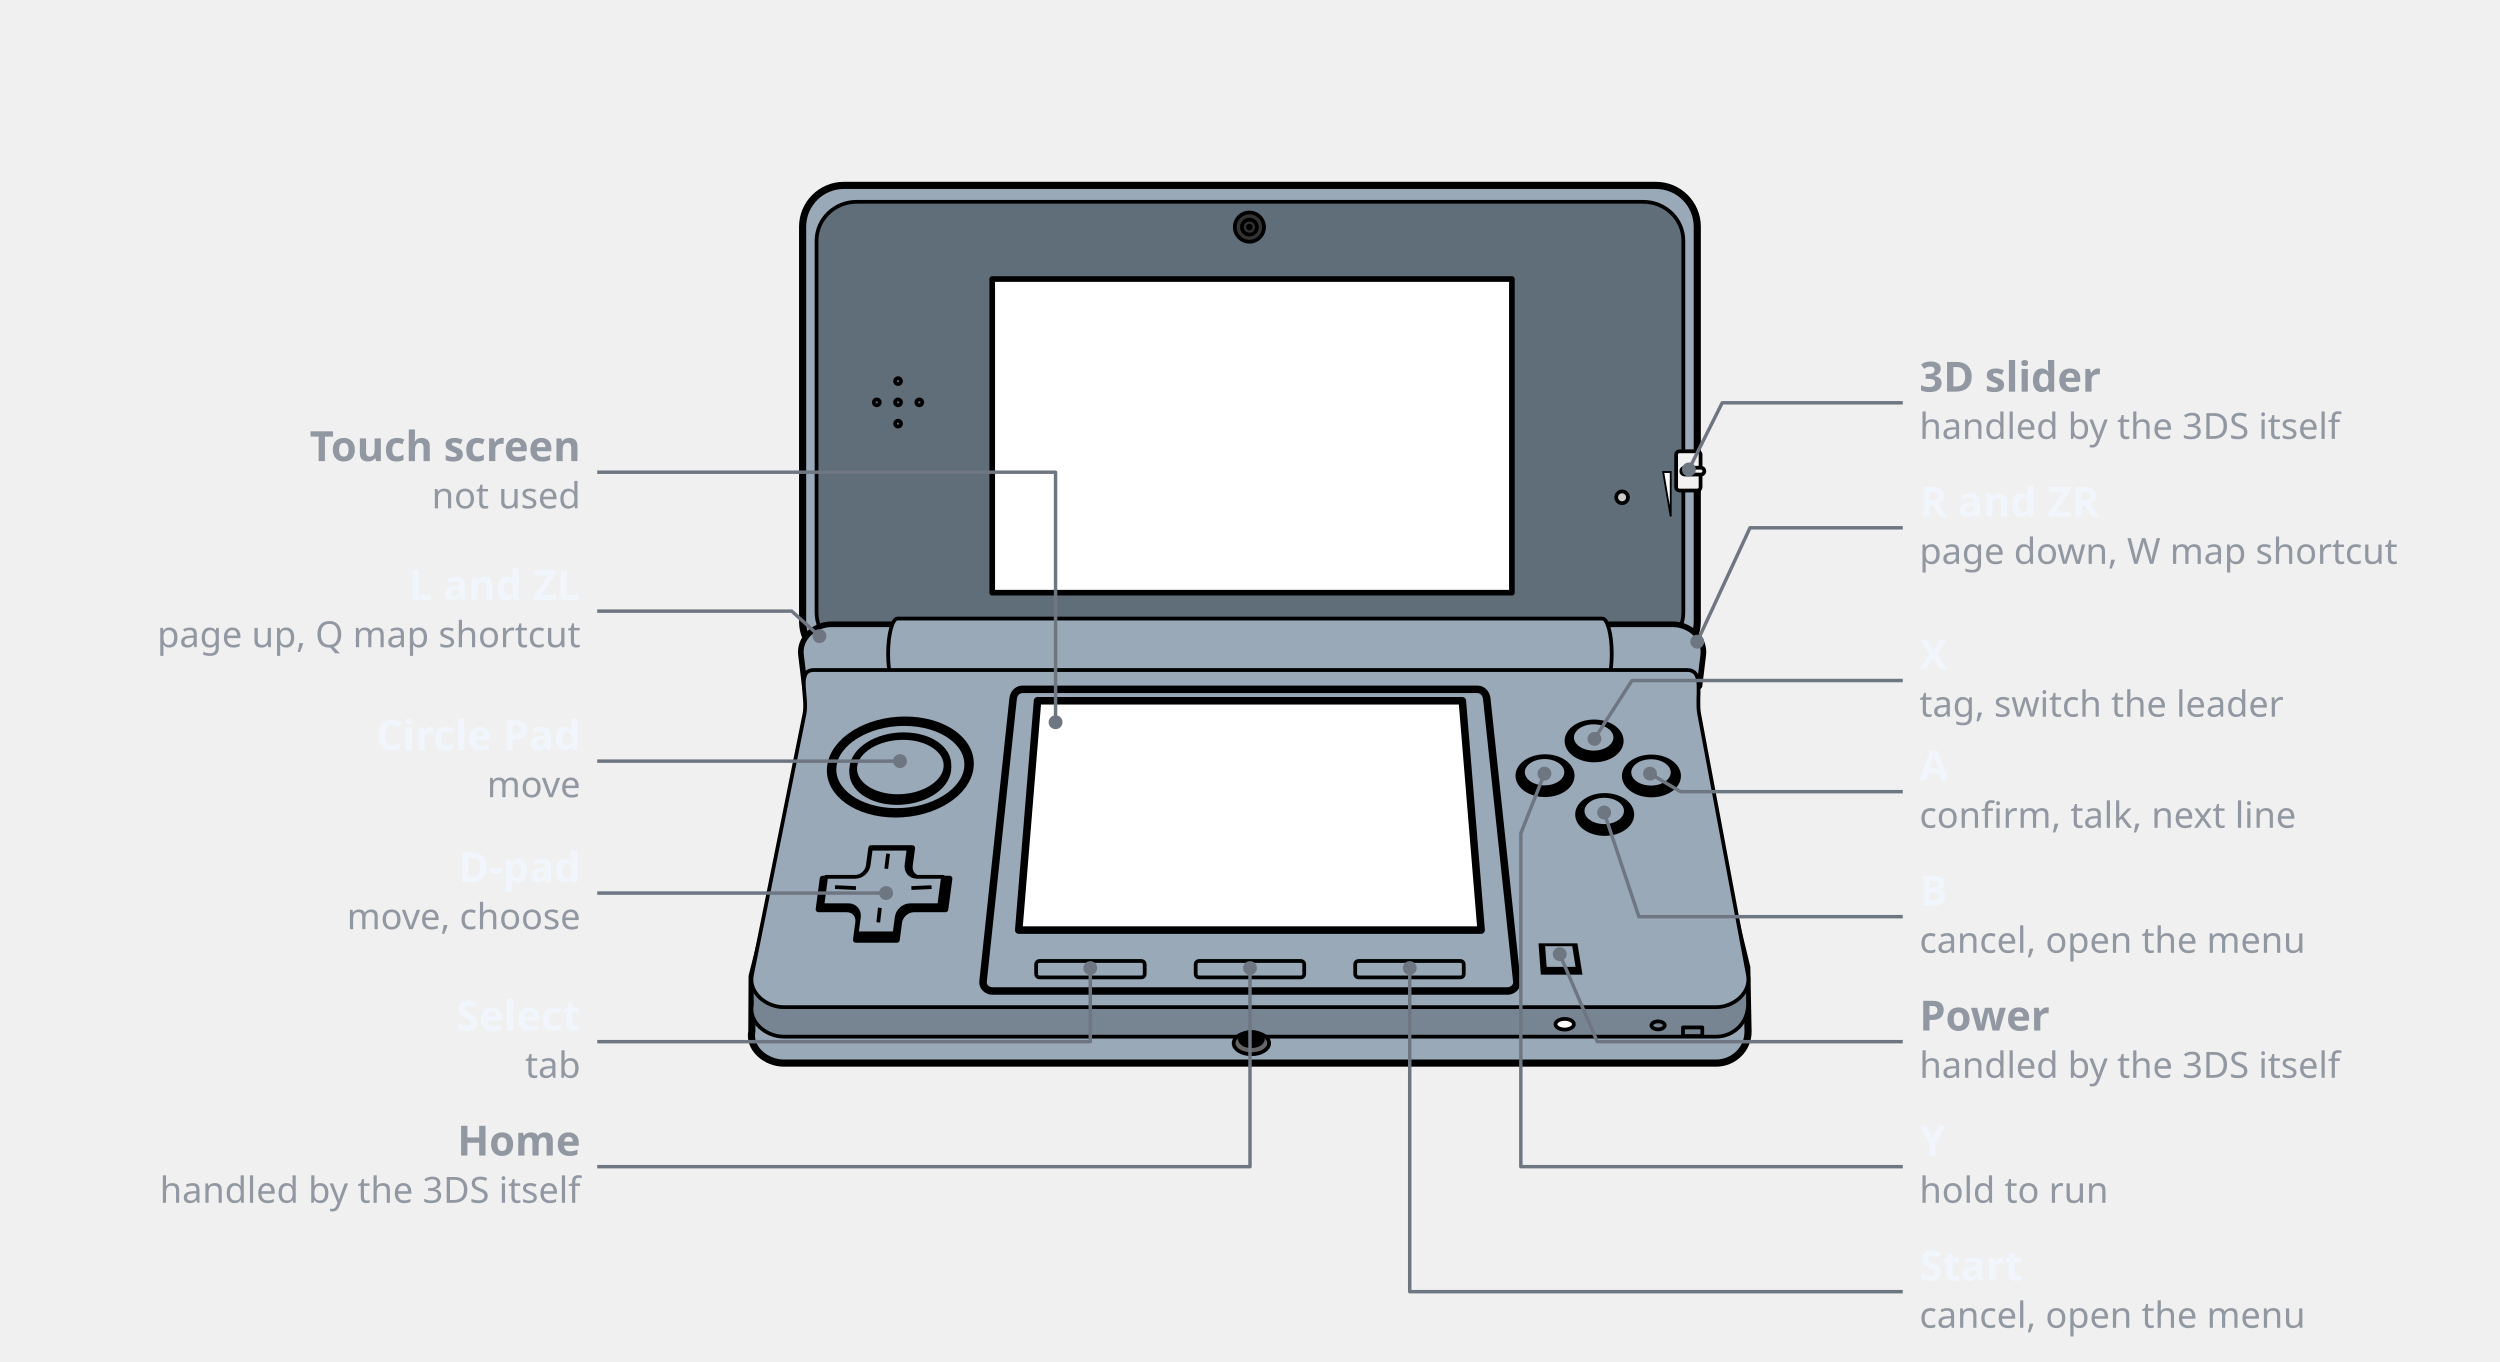
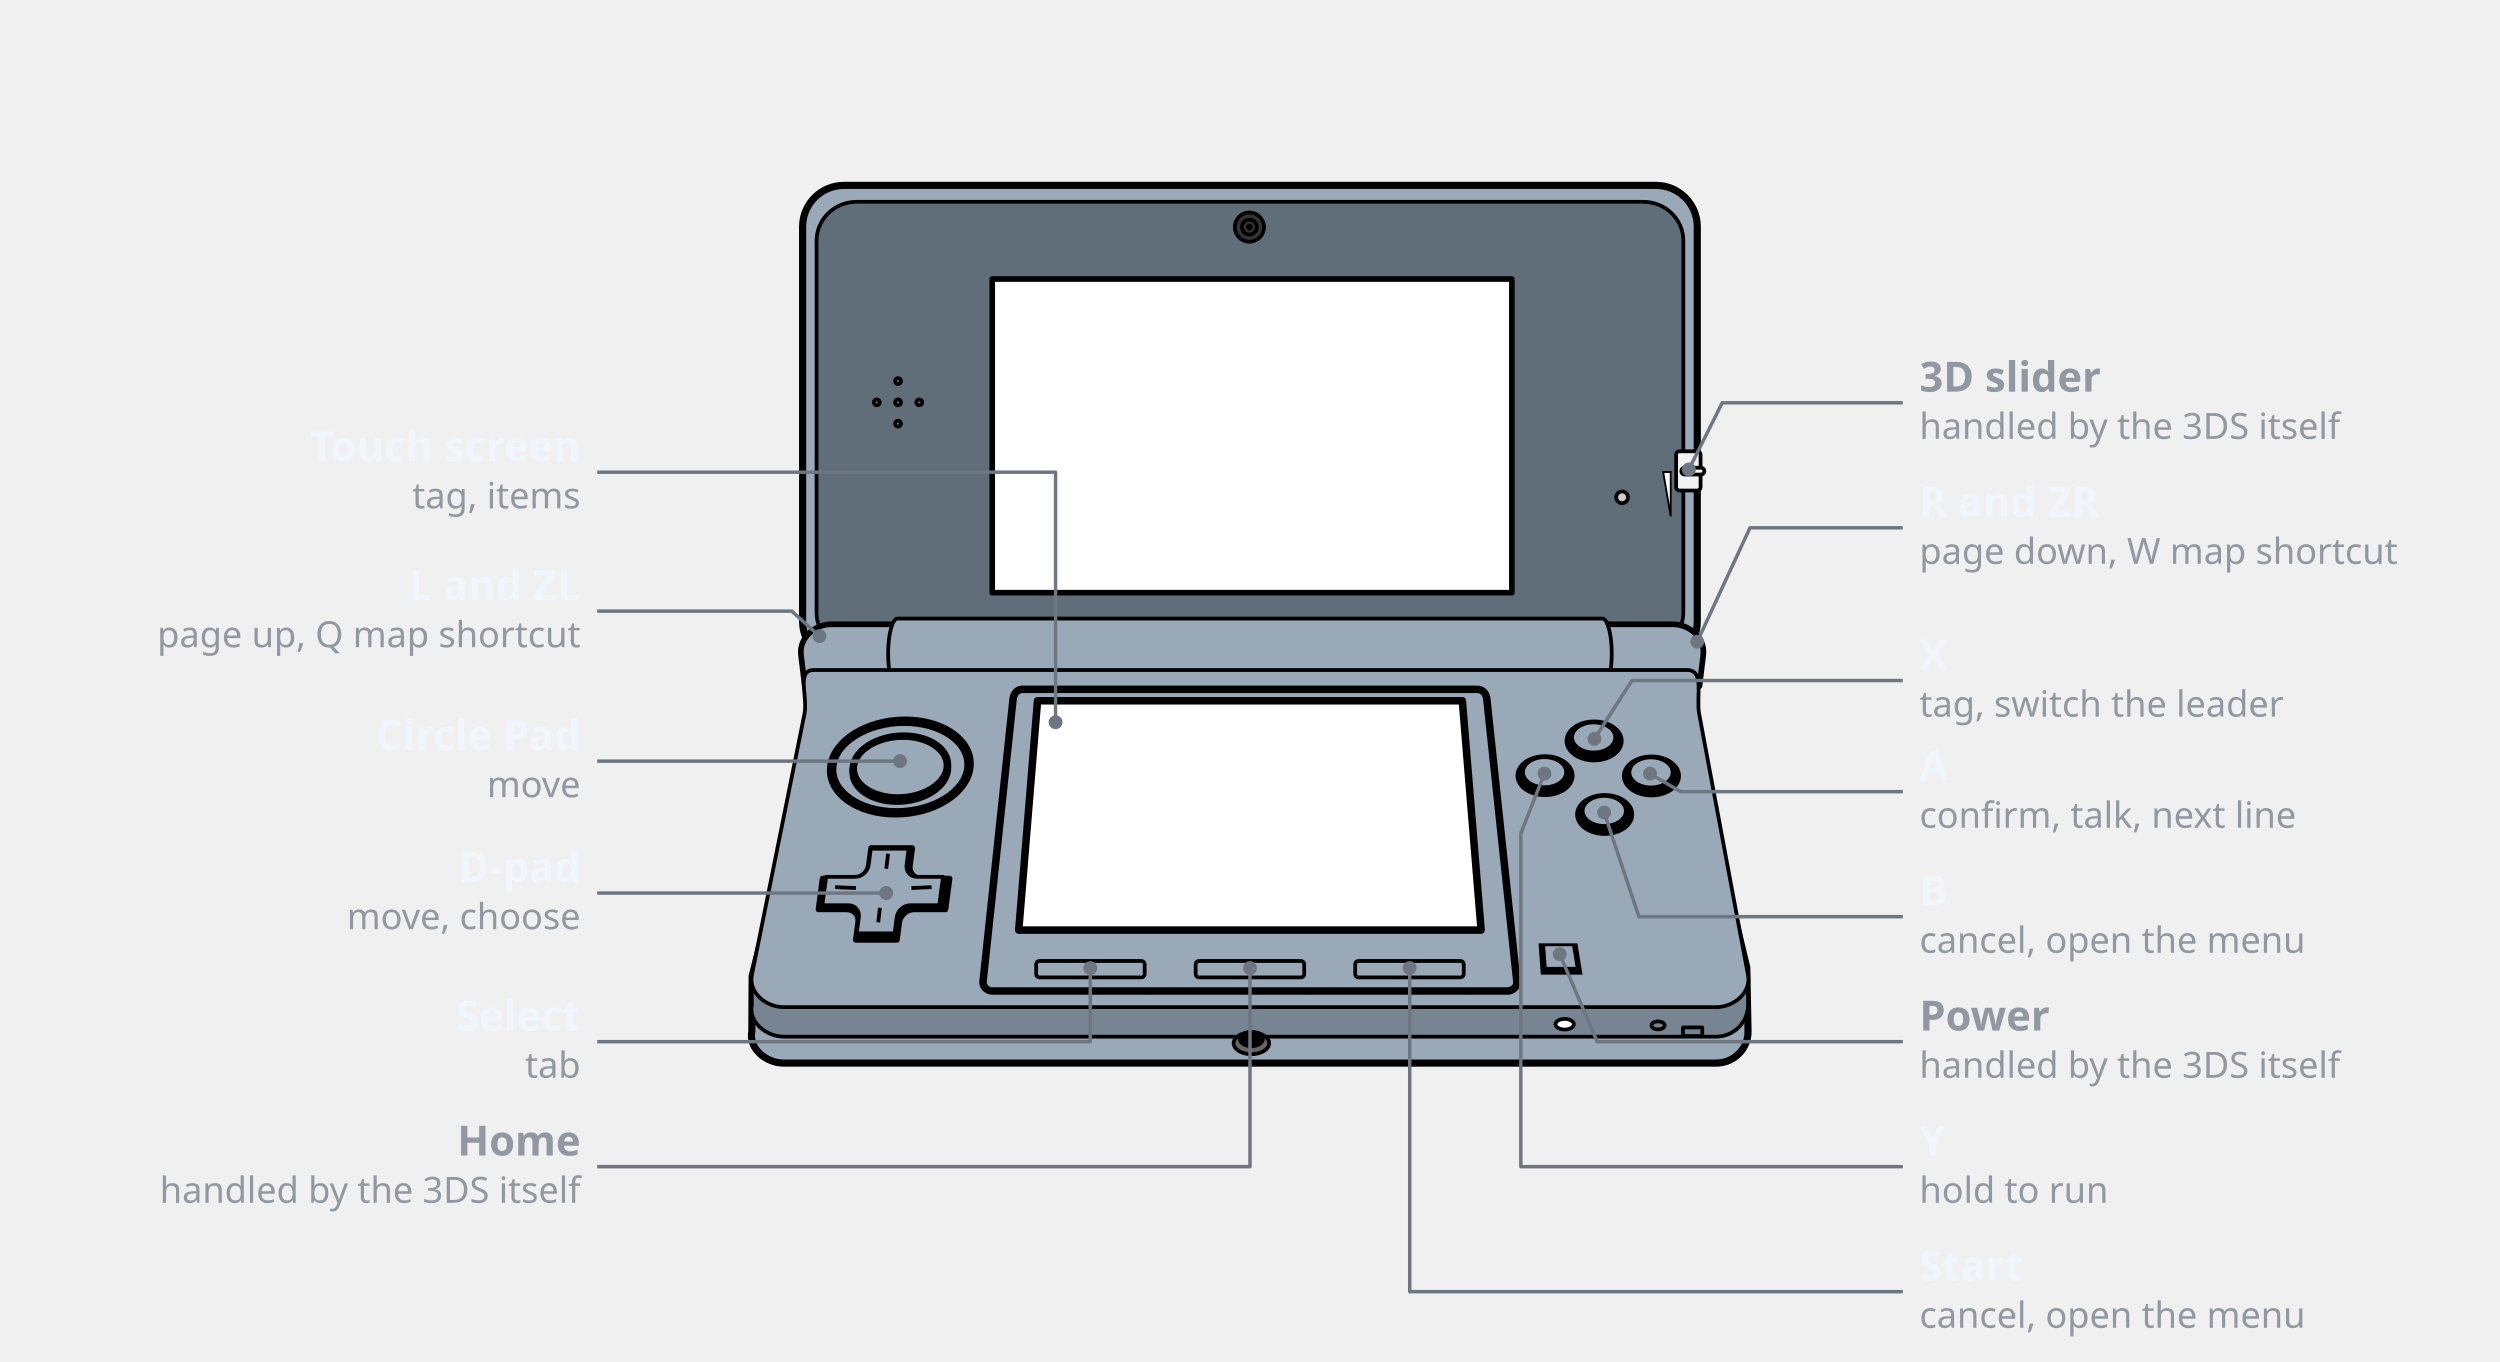
<svg xmlns="http://www.w3.org/2000/svg" xmlns:xlink="http://www.w3.org/1999/xlink" width="1800" height="980" viewBox="0 0 1800 980" role="img" aria-label="3DS controls for the OMORI port">
  <style>text{font-family:-apple-system, BlinkMacSystemFont, 'Segoe UI', 'Noto Sans', Helvetica, Arial, sans-serif}.name{font-size:30px;font-weight:600}.ink{fill:#f0f6fc}.dim{fill:#9198a1}.action{font-size:26px;fill:#9198a1}.line{fill:none;stroke:#6e7681;stroke-width:2.5;stroke-linejoin:round}.dot{fill:#6e7681}</style>
  <svg x="503.7" y="100.0" width="792.6" height="700.0" viewBox="0 0 154 136">
    <defs id="p-defs4">
      <linearGradient id="p-linearGradient3164">
        <stop id="p-stop3166" style="stop-color:#99a9b7" offset="0" />
        <stop id="p-stop3168" style="stop-color:#99a9b7" offset="1" />
      </linearGradient>
      <linearGradient id="p-linearGradient3156">
        <stop id="p-stop3158" style="stop-color:#768591" offset="0" />
        <stop id="p-stop3160" style="stop-color:#768591" offset="1" />
      </linearGradient>
      <linearGradient id="p-linearGradient3148">
        <stop id="p-stop3150" style="stop-color:#606e79" offset="0" />
        <stop id="p-stop3152" style="stop-color:#606e79" offset="1" />
      </linearGradient>
      <linearGradient id="p-linearGradient3154" y2="1159.1" xlink:href="#p-linearGradient3148" gradientUnits="userSpaceOnUse" x2="-68.474" y1="1145.6" x1="-68.474" />
      <linearGradient id="p-linearGradient3162" y2="1177.6" xlink:href="#p-linearGradient3156" gradientUnits="userSpaceOnUse" x2="-67.224" y1="1166.3" x1="-67.224" />
      <linearGradient id="p-linearGradient3170" y2="1197.3" xlink:href="#p-linearGradient3164" gradientUnits="userSpaceOnUse" x2="-62.224" y1="1189.3" x1="-62.224" />
      <linearGradient id="p-linearGradient3946" y2="1104.6" xlink:href="#p-linearGradient3148" gradientUnits="userSpaceOnUse" x2="139.66" y1="1104.6" x1="17.875" />
      <linearGradient id="p-linearGradient3954" y2="1162.1" xlink:href="#p-linearGradient3164" gradientUnits="userSpaceOnUse" x2="148.76" y1="1162.1" x1="8.764" />
      <linearGradient id="p-linearGradient3956" y2="1170.9" xlink:href="#p-linearGradient3164" gradientUnits="userSpaceOnUse" x2="148.95" y1="1170.9" x1="8.527" />
      <linearGradient id="p-linearGradient3964" y2="1167.2" xlink:href="#p-linearGradient3156" gradientUnits="userSpaceOnUse" x2="148.71" y1="1167.2" x1="8.764" />
      <linearGradient id="p-linearGradient3972" y2="1140" xlink:href="#p-linearGradient3164" gradientUnits="userSpaceOnUse" x2="142.6" y1="1140" x1="15.547" />
      <linearGradient id="p-linearGradient3974" y2="1136.4" xlink:href="#p-linearGradient3164" gradientUnits="userSpaceOnUse" x2="129.65" y1="1136.4" x1="27.889" />
      <linearGradient id="p-linearGradient3982" y2="1104.2" xlink:href="#p-linearGradient3164" gradientUnits="userSpaceOnUse" x2="141.85" y1="1104.2" x1="15.688" />
      <linearGradient id="p-linearGradient3990" y2="906.11" xlink:href="#p-linearGradient3164" gradientUnits="userSpaceOnUse" x2="476.25" y1="906.11" x1="451.25" />
      <linearGradient id="p-linearGradient4004" y2="882.74" xlink:href="#p-linearGradient3164" gradientUnits="userSpaceOnUse" x2="128.94" y1="882.74" x1="50.061" />
      <linearGradient id="p-linearGradient4012" y2="1169.5" xlink:href="#p-linearGradient3164" gradientUnits="userSpaceOnUse" x2="36.094" y1="1169.5" x1="18.691" />
      <linearGradient id="p-linearGradient4020" y2="1178.7" xlink:href="#p-linearGradient3164" gradientUnits="userSpaceOnUse" x2="124.61" y1="1178.7" x1="119.79" />
    </defs>
    <g id="p-layer1" transform="translate(-1.7759 -1064.3)">
      <path id="p-rect3073-0-8" style="stroke-linejoin:round;color:#000000;stroke:#000000;stroke-linecap:round;fill:url(#p-linearGradient3956)" d="m20.921 1148.1h116.22c2.476 0 4.015 2.036 4.47 4.47l6.659 27.619 0.178 8.93c0.049 2.476-1.994 4.47-4.47 4.47h-130.42c-2.476 0-4.959-2.042-4.47-4.47l0.042-7.709 7.32-28.84c0.609-2.4 1.994-4.47 4.47-4.47z" />
      <path id="p-rect3073-0" style="stroke-linejoin:round;color:#000000;stroke:#000000;stroke-linecap:round;stroke-width:.526;fill:url(#p-linearGradient3964)" d="m20.921 1144.4h116.22c2.476 0 4.015 2.036 4.47 4.47l6.82 32.263 0.017 4.285c0.01 2.476-1.994 4.47-4.47 4.47h-130.42c-2.476 0-4.959-2.042-4.47-4.47l-0.026-3.844 7.389-32.704c0.546-2.416 1.994-4.47 4.47-4.47z" />
      <rect id="p-rect3051" style="stroke-linejoin:round;fill-rule:evenodd;color:#000000;stroke:#000000;stroke-linecap:round;fill:url(#p-linearGradient3982)" rx="5.785" ry="5.785" height="66.786" width="125.16" y="1070.8" x="16.188" />
      <rect id="p-rect3051-8" style="stroke-linejoin:round;color:#000000;stroke:#000000;stroke-linecap:round;stroke-width:.526;fill:url(#p-linearGradient3946)" rx="5.604" ry="5.447" height="62.887" width="121.26" y="1073.1" x="18.138" />
      <path id="p-rect4298" style="stroke-linejoin:round;color:#000000;stroke:#000000;stroke-linecap:round;stroke-width:.789;fill:url(#p-linearGradient3972)" d="m20.23 1132.2h117.69c2.362 0 4.548 1.924 4.264 4.276l-0.526 4.358c-10.868 9.591-124.89 9.334-125.17 0l-0.526-4.358c-0.284-2.352 1.902-4.276 4.264-4.276z" />
      <rect id="p-rect3071" style="stroke-linejoin:round;color:#000000;stroke:#000000;stroke-linecap:round;stroke-width:.526;fill:url(#p-linearGradient3974)" rx="1.315" ry="5.423" height="9.86" width="101.23" y="1131.4" x="28.152" />
      <path id="p-rect3073" style="stroke-linejoin:round;color:#000000;stroke:#000000;stroke-linecap:round;stroke-width:.526;fill:url(#p-linearGradient3954)" d="m17.76 1138.6h122.17c2.476 0 1.226 3.709 1.681 6.143l6.836 36.548c0.455 2.434-1.994 4.47-4.47 4.47h-130.42c-2.476 0-4.959-2.042-4.47-4.47l7.362-36.548c0.489-2.428-1.167-6.143 1.309-6.143z" />
      <path id="p-path3910-6" style="stroke:#000000;stroke-width:.526;fill:#000000" d="m119.42 1177.1h4.936l0.624 3.858h-5.276z" />
      <path id="p-rect4195-1" style="stroke-linejoin:round;color:#000000;stroke:#000000;stroke-linecap:round;stroke-width:.789;fill:#000000" d="m25.773 1163.5-0.325 2.449c-0.134 1.009-1.053 1.821-2.062 1.821h-4.405l-0.572 4.315h3.968c1.008 0 1.712 0.812 1.579 1.821l-0.325 2.449h5.752l0.325-2.449c0.134-1.009 1.053-1.821 2.062-1.821h4.405l0.572-4.315h-3.968c-1.008 0-1.712-0.812-1.579-1.821l0.325-2.449h-5.752z" />
      <path id="p-path3114" style="stroke-linejoin:round;color:#000000;stroke:#000000;stroke-linecap:round;stroke-width:2;fill:#666666" d="m285.21 1029.7c0 3.222-4.226 5.834-9.439 5.834s-9.439-2.612-9.439-5.834c0-3.222 4.226-5.834 9.439-5.834s9.439 2.612 9.439 5.834z" transform="matrix(.26294 0 0 .26294 6.4594 920.06)" />
      <path id="p-rect3116" style="stroke-linejoin:round;color:#000000;stroke:#000000;stroke-linecap:round;stroke-width:1.052;fill:#ffffff" d="m49.055 1142.9h59.424l2.629 32.078h-64.683z" />
      <path id="p-path3887" style="stroke-linejoin:round;color:#000000;stroke:#000000;stroke-linecap:round;stroke-width:5;fill:none" d="m126 882.74c0 13.462-16.342 24.375-36.5 24.375s-36.5-10.913-36.5-24.375 16.342-24.375 36.5-24.375 36.5 10.913 36.5 24.375z" transform="matrix(.26294 0 -.024923 .26294 28.328 920.06)" />
      <path id="p-path3887-3-4" style="stroke-linejoin:round;color:#000000;stroke:#000000;stroke-linecap:round;stroke-width:5.878;fill:none" d="m126 882.74c0 13.462-16.342 24.375-36.5 24.375s-36.5-10.913-36.5-24.375 16.342-24.375 36.5-24.375 36.5 10.913 36.5 24.375z" transform="matrix(.18026 0 -.017087 .17762 28.81 995.82)" />
      <path id="p-path3887-3" style="stroke-linejoin:round;color:#000000;stroke:#000000;stroke-linecap:round;stroke-width:5.878;fill:url(#p-linearGradient4004)" d="m126 882.74c0 13.462-16.342 24.375-36.5 24.375s-36.5-10.913-36.5-24.375 16.342-24.375 36.5-24.375 36.5 10.913 36.5 24.375z" transform="matrix(.18026 0 -.017087 .17762 28.81 995.38)" />
      <path id="p-rect3907" style="stroke-linejoin:round;color:#000000;stroke:#000000;stroke-linecap:round;stroke-width:1.052;fill:none" d="m46.952 1141.3h63.631c0.728 0 1.238 0.59 1.315 1.315l4.207 39.572c0.077 0.724-0.586 1.315-1.315 1.315h-72.045c-0.728 0-1.392-0.59-1.315-1.315l4.207-39.572c0.077-0.724 0.586-1.315 1.315-1.315z" />
      <path id="p-path3910" style="stroke:#000000;stroke-width:.263px;fill:url(#p-linearGradient4020)" d="m119.92 1177.1h4.044l0.511 3.161h-4.323z" />
      <rect id="p-rect3930" style="stroke-linejoin:round;color:#000000;stroke:#000000;stroke-linecap:round;stroke-width:.526;fill:none" rx=".46" ry=".46" height="2.301" width="15.185" y="1179.3" x="48.858" />
      <rect id="p-rect3930-4" style="stroke-linejoin:round;color:#000000;stroke:#000000;stroke-linecap:round;stroke-width:.526;fill:none" rx=".46" ry=".46" height="2.301" width="15.185" y="1179.3" x="71.175" />
      <rect id="p-rect3930-4-8" style="stroke-linejoin:round;color:#000000;stroke:#000000;stroke-linecap:round;stroke-width:.526;fill:none" rx=".46" ry=".46" height="2.301" width="15.185" y="1179.3" x="93.492" />
      <g id="p-g4046" transform="matrix(.26294 0 0 .26294 6.4594 920.06)">
        <path id="p-path3976" style="stroke-linejoin:round;color:#000000;stroke:#000000;stroke-linecap:round;stroke-width:2;fill:none" d="m89.537 688.73c0 0.879-0.712 1.591-1.591 1.591-0.879 0-1.591-0.712-1.591-1.591 0-0.879 0.712-1.591 1.591-1.591 0.879 0 1.591 0.712 1.591 1.591z" transform="translate(-.16467)" />
        <path id="p-path3976-2" style="stroke-linejoin:round;color:#000000;stroke:#000000;stroke-linecap:round;stroke-width:2;fill:none" d="m89.537 688.73c0 0.879-0.712 1.591-1.591 1.591-0.879 0-1.591-0.712-1.591-1.591 0-0.879 0.712-1.591 1.591-1.591 0.879 0 1.591 0.712 1.591 1.591z" transform="translate(11.149 -.0000010232)" />
        <path id="p-path3976-2-8" style="stroke-linejoin:round;color:#000000;stroke:#000000;stroke-linecap:round;stroke-width:2;fill:none" d="m89.537 688.73c0 0.879-0.712 1.591-1.591 1.591-0.879 0-1.591-0.712-1.591-1.591 0-0.879 0.712-1.591 1.591-1.591 0.879 0 1.591 0.712 1.591 1.591z" transform="translate(-11.478 -.0000010232)" />
        <path id="p-path3976-2-0" style="stroke-linejoin:round;color:#000000;stroke:#000000;stroke-linecap:round;stroke-width:2;fill:none" d="m89.537 688.73c0 0.879-0.712 1.591-1.591 1.591-0.879 0-1.591-0.712-1.591-1.591 0-0.879 0.712-1.591 1.591-1.591 0.879 0 1.591 0.712 1.591 1.591z" transform="matrix(0 1 -1 0 776.51 612.1)" />
        <path id="p-path3976-2-8-2" style="stroke-linejoin:round;color:#000000;stroke:#000000;stroke-linecap:round;stroke-width:2;fill:none" d="m89.537 688.73c0 0.879-0.712 1.591-1.591 1.591-0.879 0-1.591-0.712-1.591-1.591 0-0.879 0.712-1.591 1.591-1.591 0.879 0 1.591 0.712 1.591 1.591z" transform="matrix(0 1 -1 0 776.51 589.47)" />
      </g>
      <path id="p-path4053" style="stroke-linejoin:round;color:#000000;stroke:#000000;stroke-linecap:round;stroke-width:2;fill:#333333" d="m282.49 595.48c0 4.296-3.482 7.778-7.778 7.778s-7.778-3.482-7.778-7.778 3.482-7.778 7.778-7.778 7.778 3.482 7.778 7.778z" transform="matrix(.26294 0 0 .26294 6.4594 920.06)" />
      <path id="p-path4053-4" style="stroke-linejoin:round;color:#000000;stroke:#000000;stroke-linecap:round;stroke-width:2;fill:none" d="m278.69 595.48c0 2.197-1.781 3.978-3.978 3.978s-3.978-1.781-3.978-3.978 1.781-3.978 3.978-3.978 3.978 1.781 3.978 3.978z" transform="matrix(.26294 0 0 .26294 6.4594 920.06)" />
      <path id="p-path4053-4-7" style="stroke-linejoin:round;color:#000000;stroke:#000000;stroke-linecap:round;stroke-width:2;fill:#000000" d="m275.51 595.48c0 0.439-0.356 0.795-0.795 0.795s-0.795-0.356-0.795-0.795 0.356-0.795 0.795-0.795 0.795 0.356 0.795 0.795z" transform="matrix(.26294 0 0 .26294 6.4594 920.06)" />
      <rect id="p-rect4091" style="stroke-linejoin:round;fill-rule:evenodd;color:#000000;stroke:#000000;stroke-linecap:round;stroke-width:.526;fill:#f2f2f2" rx=".46" ry=".46" height="5.489" width="3.418" y="1108" x="138.39" />
      <rect id="p-rect4093" style="stroke-linejoin:round;color:#000000;stroke:#000000;stroke-linecap:round;stroke-width:.526;fill:#f2f2f2" rx=".46" ry=".46" height=".953" width="3.221" y="1110.3" x="139.11" />
      <path id="p-path4095" style="stroke:#000000;stroke-width:.263px;fill:#ffffff" d="m136.58 1110.9h1.052v6.212z" />
      <path id="p-path4097" style="stroke-linejoin:round;color:#000000;stroke:#000000;stroke-linecap:round;stroke-width:2;fill:#cccccc" d="m476.12 739.24c0 1.726-1.399 3.125-3.125 3.125s-3.125-1.399-3.125-3.125 1.399-3.125 3.125-3.125 3.125 1.399 3.125 3.125z" transform="matrix(.26294 0 0 .26294 6.4594 920.06)" />
      <path id="p-path4099-9" style="stroke-linejoin:round;color:#000000;stroke:#000000;stroke-linecap:round;stroke-width:2.43;fill:#000000" d="m475.25 906.11c0 4.418-5.149 8-11.5 8s-11.5-3.582-11.5-8 5.149-8 11.5-8 11.5 3.582 11.5 8z" transform="matrix(.32456 0 0 .32456 -22.12 864.72)" />
      <path id="p-path4099" style="stroke-linejoin:round;stroke-width:2;color:#000000;stroke:#000000;stroke-linecap:round;fill:url(#p-linearGradient3990)" d="m475.25 906.11c0 4.418-5.149 8-11.5 8s-11.5-3.582-11.5-8 5.149-8 11.5-8 11.5 3.582 11.5 8z" transform="matrix(.26294 0 0 .26294 6.3937 920.06)" />
      <path id="p-path4099-9-9" style="stroke-linejoin:round;color:#000000;stroke:#000000;stroke-linecap:round;stroke-width:2.43;fill:#000000" d="m475.25 906.11c0 4.418-5.149 8-11.5 8s-11.5-3.582-11.5-8 5.149-8 11.5-8 11.5 3.582 11.5 8z" transform="matrix(.32456 0 0 .32456 -15.579 859.33)" />
      <path id="p-path4099-4" style="stroke-linejoin:round;stroke-width:2;color:#000000;stroke:#000000;stroke-linecap:round;fill:url(#p-linearGradient3990)" d="m475.25 906.11c0 4.418-5.149 8-11.5 8s-11.5-3.582-11.5-8 5.149-8 11.5-8 11.5 3.582 11.5 8z" transform="matrix(.26294 0 0 .26294 12.934 914.67)" />
      <path id="p-path4099-9-9-9" style="stroke-linejoin:round;color:#000000;stroke:#000000;stroke-linecap:round;stroke-width:2.43;fill:#000000" d="m475.25 906.11c0 4.418-5.149 8-11.5 8s-11.5-3.582-11.5-8 5.149-8 11.5-8 11.5 3.582 11.5 8z" transform="matrix(.32456 0 0 .32456 -30.468 859.29)" />
      <path id="p-path4099-4-5" style="stroke-linejoin:round;stroke-width:2;color:#000000;stroke:#000000;stroke-linecap:round;fill:url(#p-linearGradient3990)" d="m475.25 906.11c0 4.418-5.149 8-11.5 8s-11.5-3.582-11.5-8 5.149-8 11.5-8 11.5 3.582 11.5 8z" transform="matrix(.26294 0 0 .26294 -1.9546 914.64)" />
      <path id="p-path4099-9-9-9-0" style="stroke-linejoin:round;color:#000000;stroke:#000000;stroke-linecap:round;stroke-width:2.43;fill:#000000" d="m475.25 906.11c0 4.418-5.149 8-11.5 8s-11.5-3.582-11.5-8 5.149-8 11.5-8 11.5 3.582 11.5 8z" transform="matrix(.32456 0 0 .32456 -23.599 854.43)" />
      <path id="p-path4099-4-5-7" style="stroke-linejoin:round;color:#000000;stroke:#000000;stroke-linecap:round;stroke-width:2;fill:url(#p-linearGradient3990)" d="m475.25 906.11c0 4.418-5.149 8-11.5 8s-11.5-3.582-11.5-8 5.149-8 11.5-8 11.5 3.582 11.5 8z" transform="matrix(.26294 0 0 .26294 4.9147 909.78)" />
      <path id="p-rect4195" style="stroke-linejoin:round;color:#000000;stroke:#000000;stroke-linecap:round;stroke-width:.526;fill:url(#p-linearGradient4012)" d="m25.731 1163.6-0.299 2.254c-0.123 0.928-0.969 1.676-1.897 1.676h-4.054l-0.527 3.972h3.652c0.928 0 1.576 0.748 1.453 1.676l-0.299 2.254h5.294l0.299-2.254c0.123-0.928 0.969-1.676 1.897-1.676h4.054l0.527-3.972h-3.652c-0.928 0-1.576-0.747-1.453-1.676l0.299-2.254h-5.294z" />
      <path id="p-path4280" style="stroke:#000000;stroke-width:.526;fill:none" d="m26.771 1173.9 0.23-2.038" />
      <path id="p-path4282" style="stroke:#000000;stroke-width:.526;fill:none" d="m27.889 1166.4 0.263-2.103" />
      <path id="p-path4284" style="stroke:#000000;stroke-width:.526;fill:none" d="m31.406 1169.1 2.827-0.131" />
      <path id="p-path4286" style="stroke:#000000;stroke-width:.526;fill:none" d="m23.649 1169.1-2.925-0.131" />
      <path id="p-path4288" style="stroke-linejoin:round;color:#000000;stroke:#000000;stroke-linecap:round;stroke-width:1.375;fill:#ffffff" d="m445.83 1020.5c0 1.074-1.504 1.945-3.359 1.945s-3.359-0.871-3.359-1.945c0-1.074 1.504-1.944 3.359-1.944s3.359 0.871 3.359 1.944z" transform="matrix(.38245 0 0 .38245 -46.424 797.86)" />
      <path id="p-path4290" style="stroke-linejoin:round;color:#000000;stroke:#000000;stroke-linecap:round;stroke-width:2;fill:none" d="m495.68 1020.2c0 1.172-1.583 2.121-3.535 2.121s-3.535-0.95-3.535-2.121 1.583-2.121 3.535-2.121 3.535 0.95 3.535 2.121z" transform="matrix(.26294 0 0 .26294 6.4594 920.06)" />
      <rect id="p-rect4294" style="stroke-linejoin:round;color:#000000;stroke:#000000;stroke-linecap:round;stroke-width:.526;fill:none" height="1.208" width="2.696" y="1188.6" x="139.35" />
      <rect id="p-rect4296" style="stroke-linejoin:round;color:#000000;stroke:#000000;stroke-linecap:round;stroke-width:.789;fill:#ffffff" height="43.878" width="72.697" y="1083.9" x="42.715" />
      <path id="p-path3114-1" style="stroke-linejoin:round;color:#000000;stroke:#000000;stroke-linecap:round;stroke-width:3.094;fill:#000000" d="m285.21 1029.7c0 3.222-4.226 5.834-9.439 5.834s-9.439-2.612-9.439-5.834c0-3.222 4.226-5.834 9.439-5.834s9.439 2.612 9.439 5.834z" transform="matrix(.16998 0 0 .16998 32.096 1015.2)" />
      <rect id="p-lightShade" style="fill:#99a9b7" height="16" width="32" y="1184.3" x="-38.224" />
      <rect id="p-mediumShade" style="fill:#768591" height="16" width="32" y="1164.3" x="-38.224" />
      <rect id="p-darkShade" style="fill:#606e79" height="16" width="32" y="1144.3" x="-38.224" />
      <rect id="p-lightShade-0" style="fill:url(#p-linearGradient3170)" height="16" width="32" y="1184.3" x="-74.724" />
      <rect id="p-mediumShade-7" style="fill:url(#p-linearGradient3162)" height="16" width="32" y="1164.3" x="-74.724" />
      <rect id="p-darkShade-8" style="fill:url(#p-linearGradient3154)" height="16" width="32" y="1144.3" x="-74.724" />
      <text id="p-text4022" style="font-size:2.63px;font-family:Sans, Arial, Helvetica, sans-serif;fill:#000000;letter-spacing:0px;line-height:125%;word-spacing:0px" y="1140.342" x="-38.372">
        <tspan id="p-tspan4024" x="-38.372" y="1140.342">Original color swatches</tspan>
      </text>
      <text id="p-text4022-8" style="font-size:2.63px;font-family:Sans, Arial, Helvetica, sans-serif;fill:#000000;letter-spacing:0px;line-height:125%;word-spacing:0px" y="1140.342" x="-74.872">
        <tspan id="p-tspan4024-1" x="-74.872" y="1140.342">Gradients</tspan>
        <tspan id="p-tspan4047" x="-74.872" style="font-size:1px" y="1143.63">(Change to update drawing)</tspan>
      </text>
    </g>
  </svg>
  <path class="line" d="M760.0 520.0 L760.0 340.0 L430.0 340.0" />
  <circle class="dot" cx="760.0" cy="520.0" r="5" />
-   <text x="418" y="332" text-anchor="end" class="name dim">Touch screen</text>
-   <text x="418" y="366" text-anchor="end" class="action">not used</text>
+   <text x="418" y="332" text-anchor="end" class="name ink">Touch screen</text>
+   <text x="418" y="366" text-anchor="end" class="action">tag, items</text>
  <path class="line" d="M590.0 458.0 L570.0 440.0 L430.0 440.0" />
  <circle class="dot" cx="590.0" cy="458.0" r="5" />
  <text x="418" y="432" text-anchor="end" class="name ink">L and ZL</text>
  <text x="418" y="466" text-anchor="end" class="action">page up, Q map shortcut</text>
  <path class="line" d="M648.0 548.0 L430.0 548.0" />
  <circle class="dot" cx="648.0" cy="548.0" r="5" />
  <text x="418" y="540" text-anchor="end" class="name ink">Circle Pad</text>
  <text x="418" y="574" text-anchor="end" class="action">move</text>
  <path class="line" d="M638.0 643.0 L430.0 643.0" />
  <circle class="dot" cx="638.0" cy="643.0" r="5" />
  <text x="418" y="635" text-anchor="end" class="name ink">D-pad</text>
  <text x="418" y="669" text-anchor="end" class="action">move, choose</text>
  <path class="line" d="M785.0 697.0 L785.0 750.0 L430.0 750.0" />
  <circle class="dot" cx="785.0" cy="697.0" r="5" />
  <text x="418" y="742" text-anchor="end" class="name ink">Select</text>
  <text x="418" y="776" text-anchor="end" class="action">tab</text>
  <path class="line" d="M900.0 697.0 L900.0 840.0 L430.0 840.0" />
  <circle class="dot" cx="900.0" cy="697.0" r="5" />
  <text x="418" y="832" text-anchor="end" class="name dim">Home</text>
  <text x="418" y="866" text-anchor="end" class="action">handled by the 3DS itself</text>
  <path class="line" d="M1216.0 338.0 L1240.0 290.0 L1370.0 290.0" />
  <circle class="dot" cx="1216.0" cy="338.0" r="5" />
  <text x="1382" y="282" text-anchor="start" class="name dim">3D slider</text>
  <text x="1382" y="316" text-anchor="start" class="action">handled by the 3DS itself</text>
  <path class="line" d="M1222.0 462.0 L1260.0 380.0 L1370.0 380.0" />
  <circle class="dot" cx="1222.0" cy="462.0" r="5" />
  <text x="1382" y="372" text-anchor="start" class="name ink">R and ZR</text>
  <text x="1382" y="406" text-anchor="start" class="action">page down, W map shortcut</text>
  <path class="line" d="M1148.0 532.0 L1175.0 490.0 L1370.0 490.0" />
  <circle class="dot" cx="1148.0" cy="532.0" r="5" />
  <text x="1382" y="482" text-anchor="start" class="name ink">X</text>
  <text x="1382" y="516" text-anchor="start" class="action">tag, switch the leader</text>
  <path class="line" d="M1188.0 557.0 L1210.0 570.0 L1370.0 570.0" />
  <circle class="dot" cx="1188.0" cy="557.0" r="5" />
  <text x="1382" y="562" text-anchor="start" class="name ink">A</text>
  <text x="1382" y="596" text-anchor="start" class="action">confirm, talk, next line</text>
  <path class="line" d="M1155.0 585.0 L1180.0 660.0 L1370.0 660.0" />
  <circle class="dot" cx="1155.0" cy="585.0" r="5" />
  <text x="1382" y="652" text-anchor="start" class="name ink">B</text>
  <text x="1382" y="686" text-anchor="start" class="action">cancel, open the menu</text>
  <path class="line" d="M1123.0 687.0 L1150.0 750.0 L1370.0 750.0" />
  <circle class="dot" cx="1123.0" cy="687.0" r="5" />
  <text x="1382" y="742" text-anchor="start" class="name dim">Power</text>
  <text x="1382" y="776" text-anchor="start" class="action">handled by the 3DS itself</text>
  <path class="line" d="M1112.0 557.0 L1095.0 600.0 L1095.0 840.0 L1370.0 840.0" />
  <circle class="dot" cx="1112.0" cy="557.0" r="5" />
  <text x="1382" y="832" text-anchor="start" class="name ink">Y</text>
  <text x="1382" y="866" text-anchor="start" class="action">hold to run</text>
  <path class="line" d="M1015.0 697.0 L1015.0 930.0 L1370.0 930.0" />
  <circle class="dot" cx="1015.0" cy="697.0" r="5" />
  <text x="1382" y="922" text-anchor="start" class="name ink">Start</text>
  <text x="1382" y="956" text-anchor="start" class="action">cancel, open the menu</text>
</svg>
